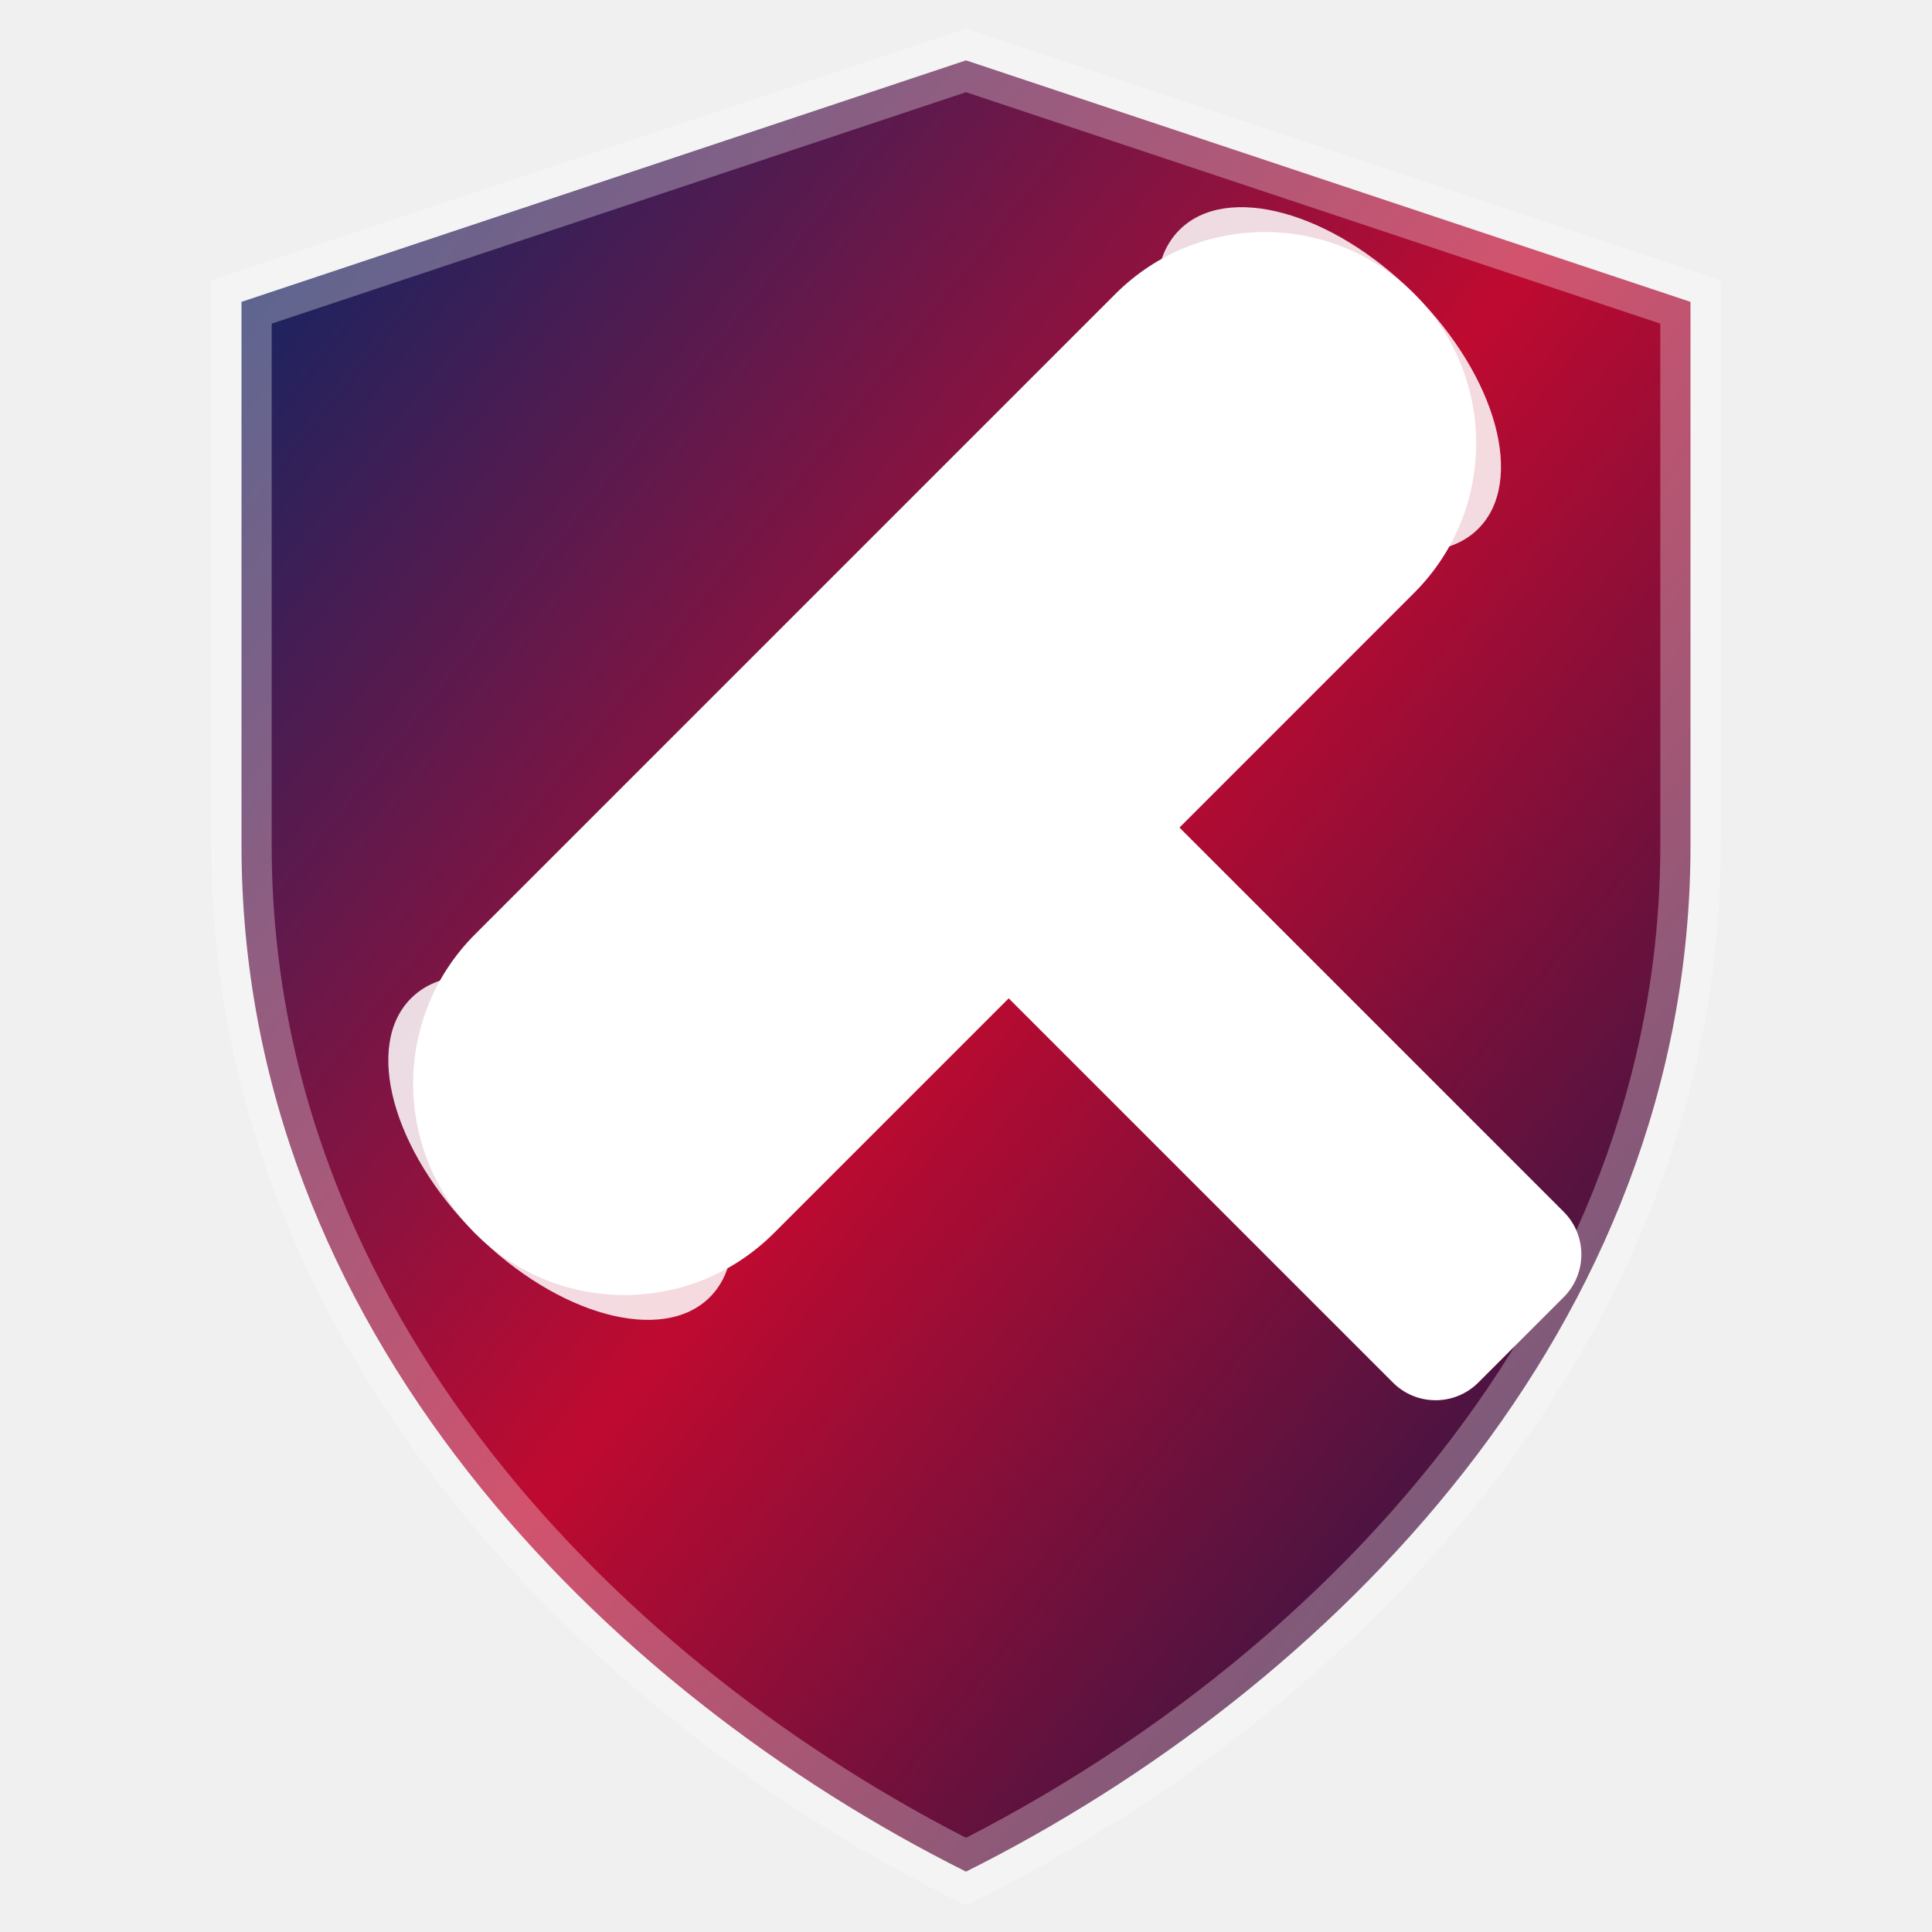
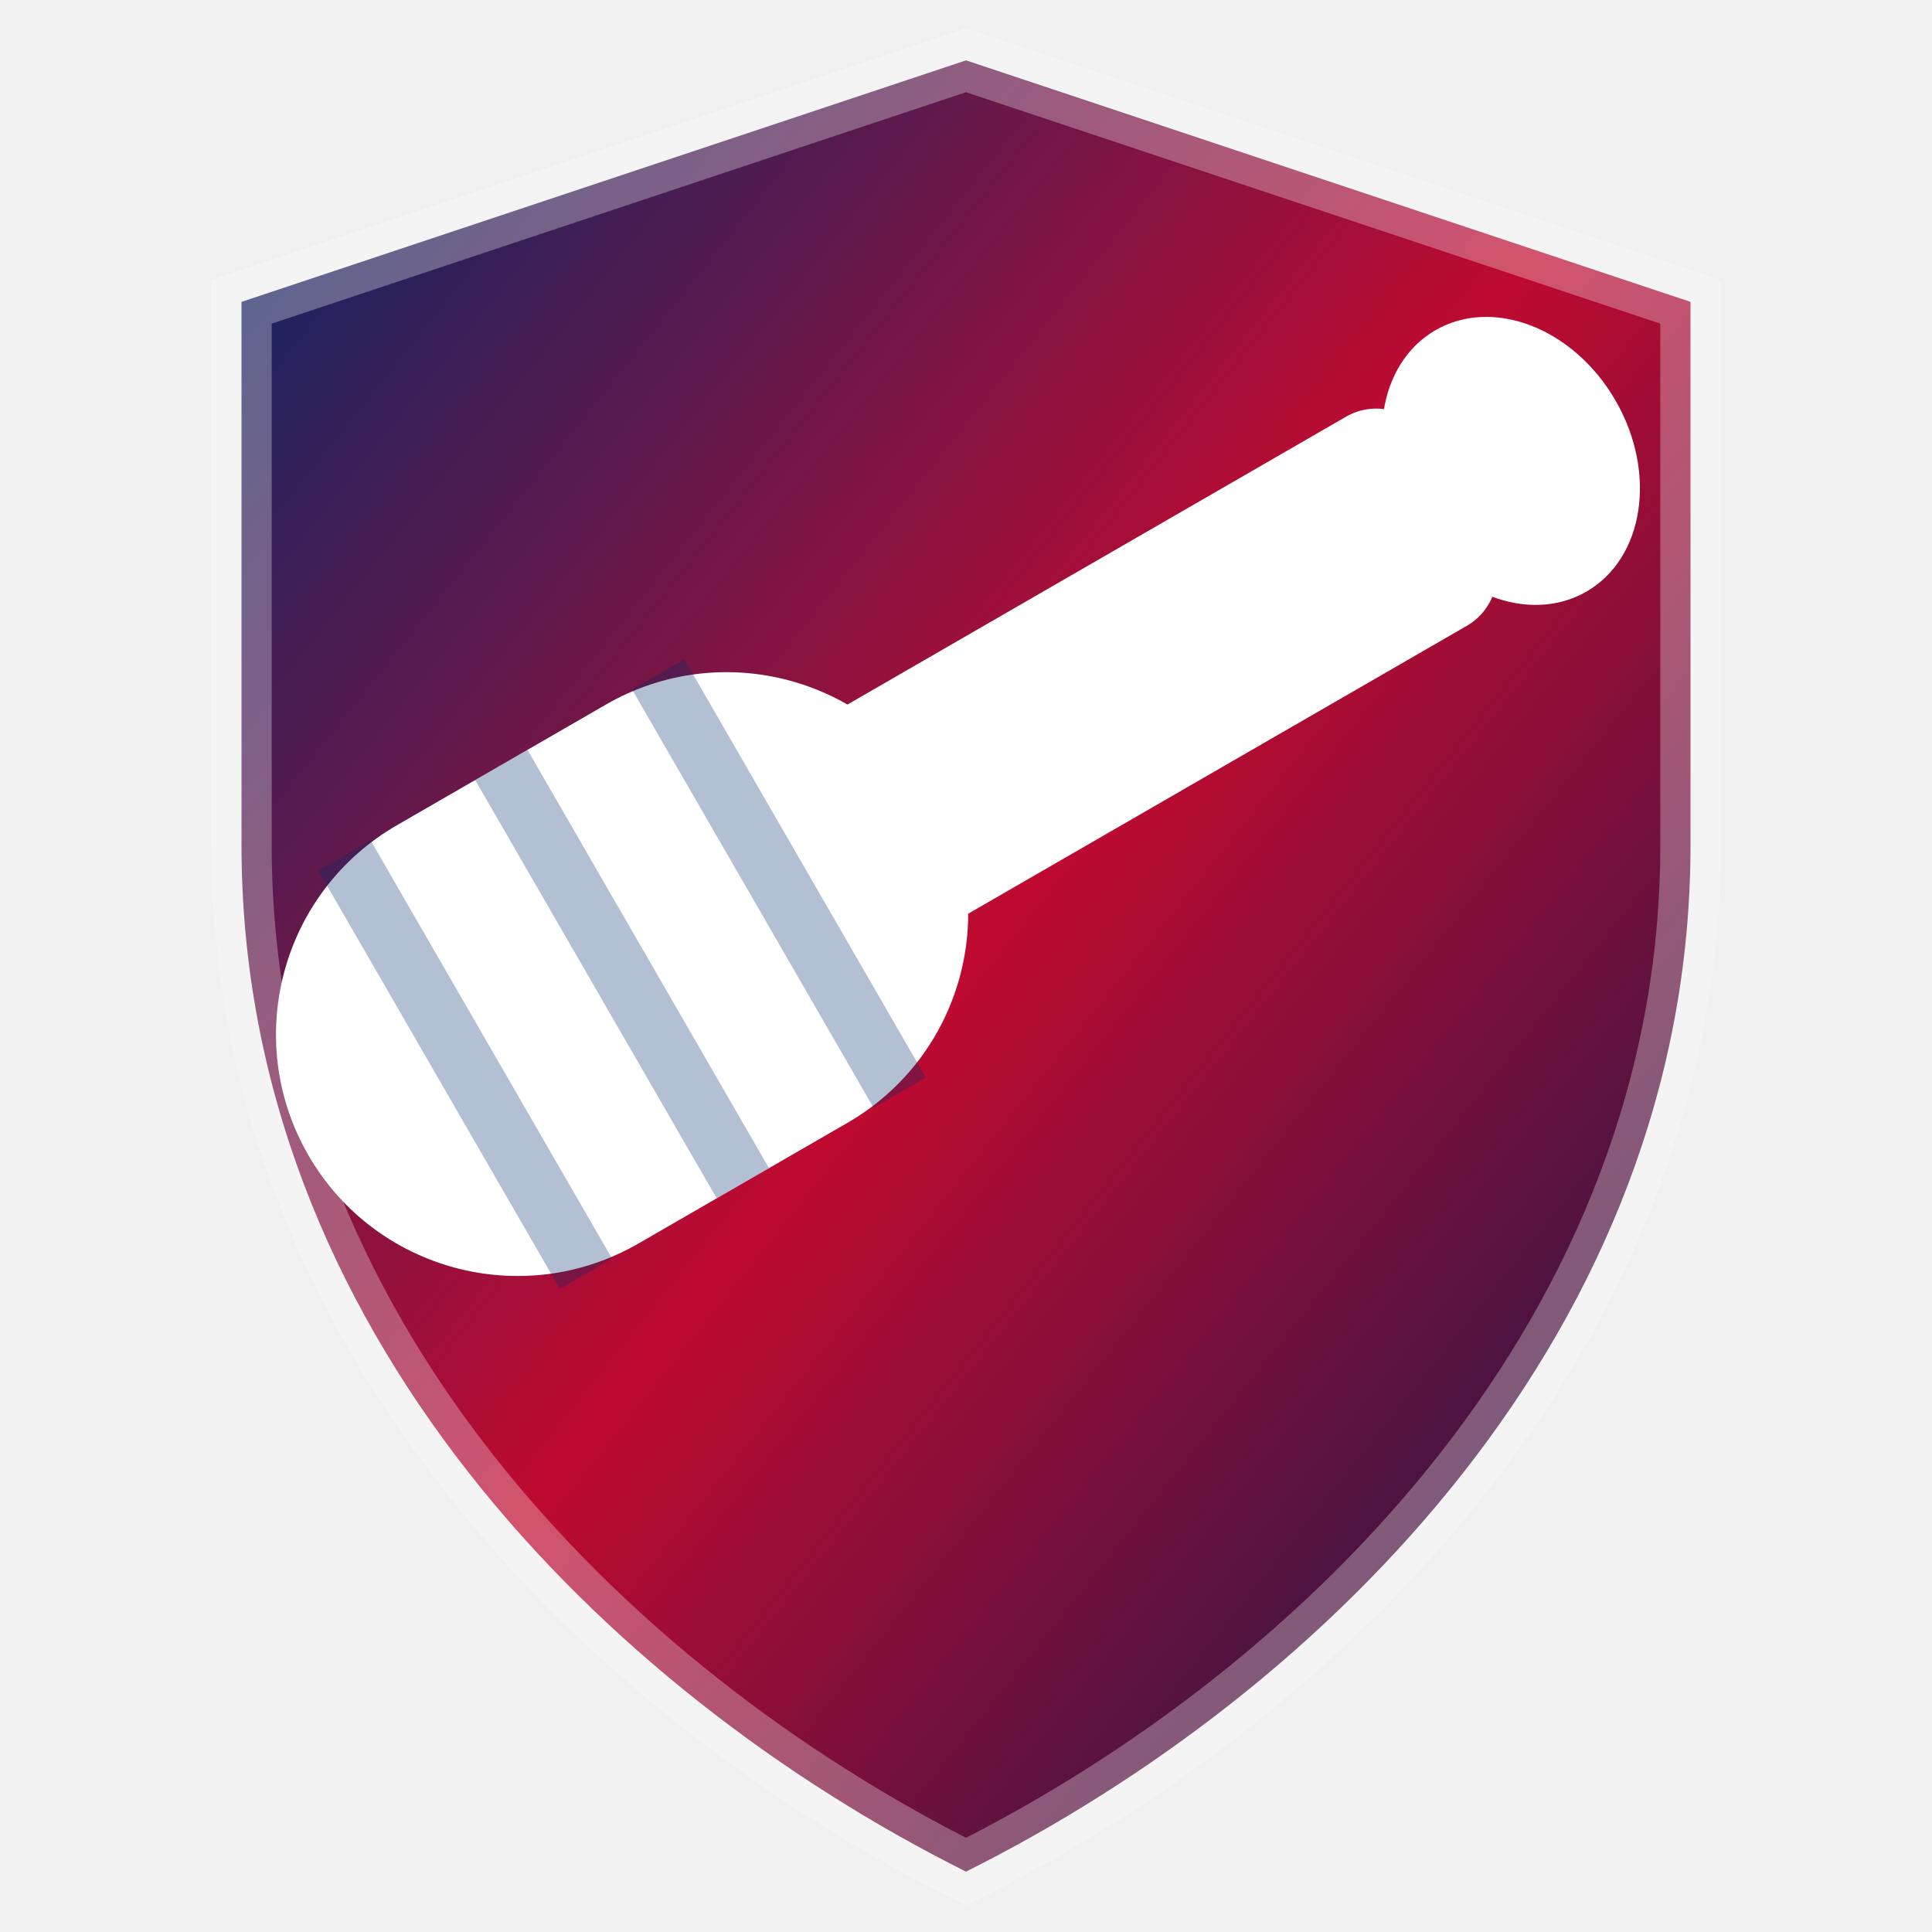
<svg xmlns="http://www.w3.org/2000/svg" viewBox="0 0 32 32">
  <defs>
    <linearGradient id="shieldGradient" x1="0%" y1="0%" x2="100%" y2="100%">
      <stop offset="0%" style="stop-color:#002868" />
      <stop offset="50%" style="stop-color:#BF0A30" />
      <stop offset="100%" style="stop-color:#001a4d" />
    </linearGradient>
  </defs>
  <path d="M16 1 L28 5 L28 14 C28 22 22 28 16 31 C10 28 4 22 4 14 L4 5 Z" fill="url(#shieldGradient)" />
  <path d="M16 1 L28 5 L28 14 C28 22 22 28 16 31 C10 28 4 22 4 14 L4 5 Z" fill="none" stroke="rgba(255,255,255,0.3)" stroke-width="1" />
-   <g fill="#FFFFFF" transform="rotate(-45, 16, 13)">
-     <rect x="5" y="9" width="22" height="7" rx="3.5" ry="3.5" />
-     <ellipse cx="7" cy="12.5" rx="2" ry="3.5" fill="rgba(255,255,255,0.85)" />
-     <ellipse cx="25" cy="12.5" rx="2" ry="3.5" fill="rgba(255,255,255,0.85)" />
-     <rect x="14" y="13" width="4" height="13" rx="1" />
+   <g fill="#FFFFFF" transform="rotate(-30, 16, 14)">
+     <rect x="4" y="9" width="12" height="8" rx="4" ry="4" />
+     <line x1="7" y1="9" x2="7" y2="17" stroke="rgba(0,40,104,0.3)" stroke-width="1" />
+     <line x1="10" y1="9" x2="10" y2="17" stroke="rgba(0,40,104,0.3)" stroke-width="1" />
+     <line x1="13" y1="9" x2="13" y2="17" stroke="rgba(0,40,104,0.3)" stroke-width="1" />
+     <rect x="14" y="11" width="12" height="4" rx="1" />
+     <ellipse cx="27" cy="13" rx="2" ry="2.5" />
  </g>
</svg>
